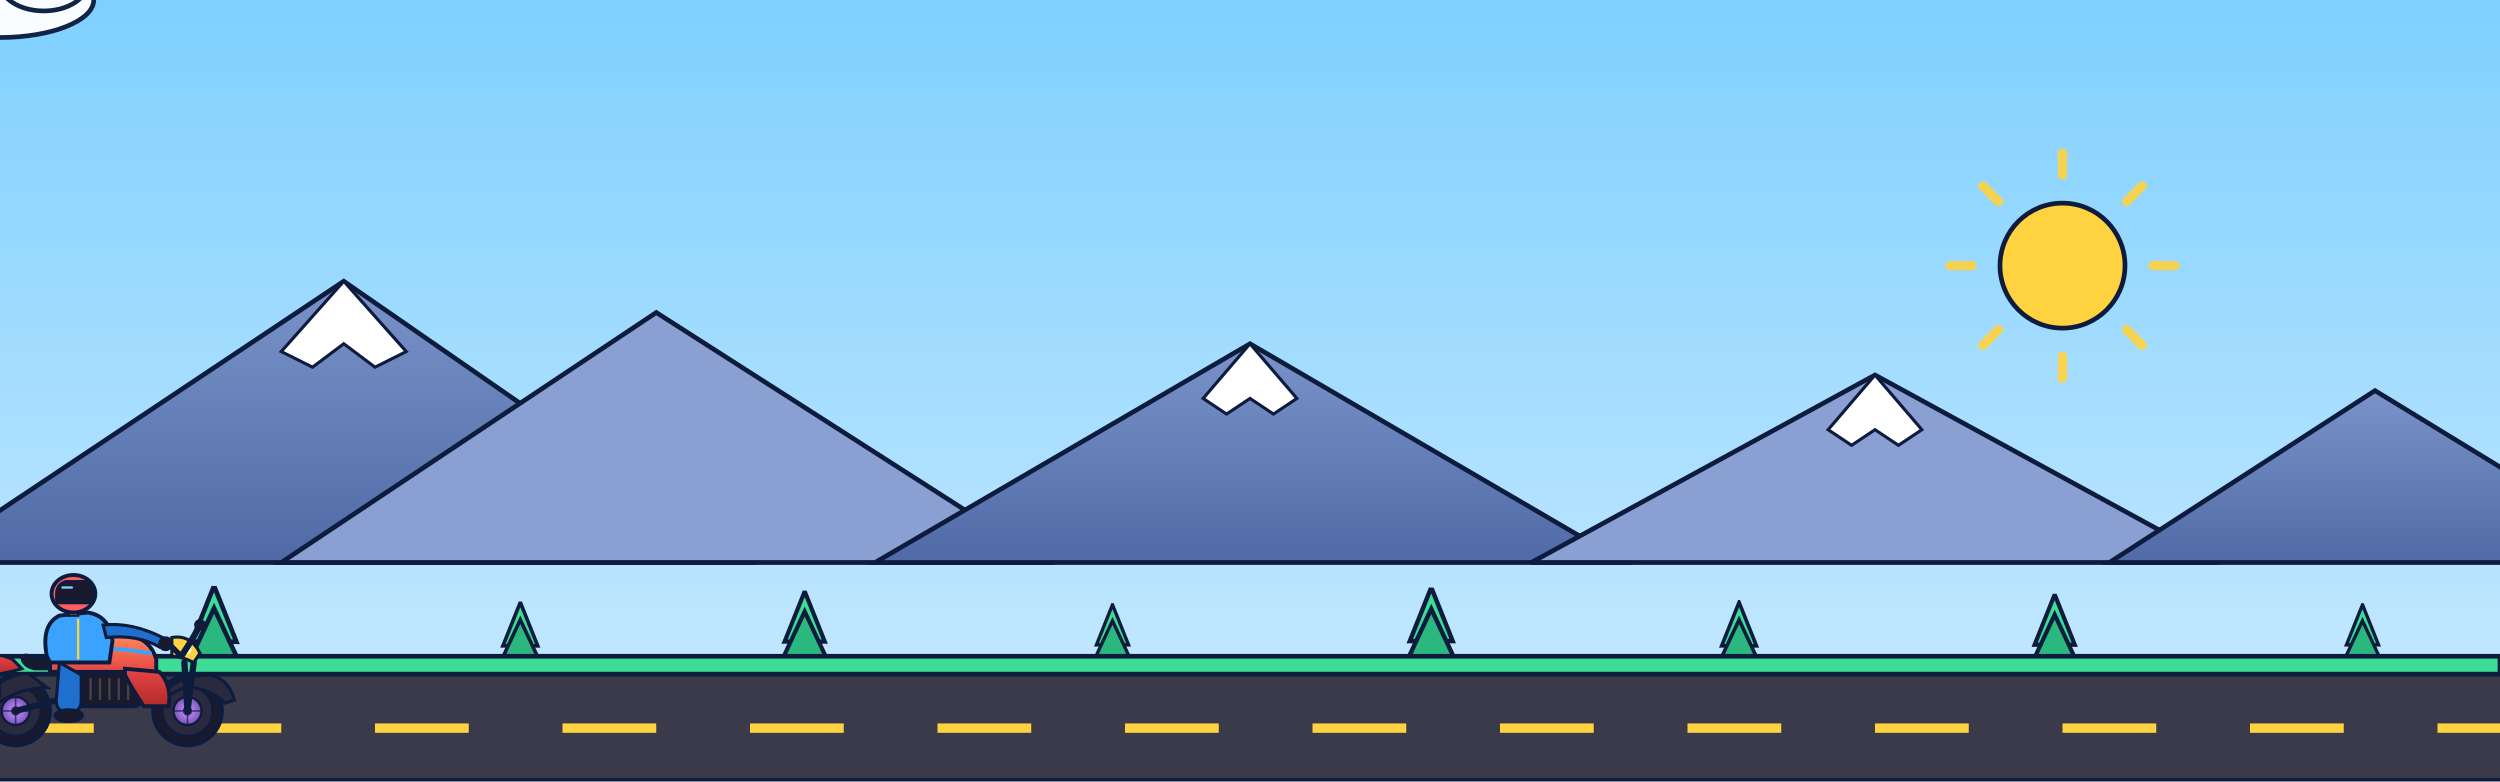
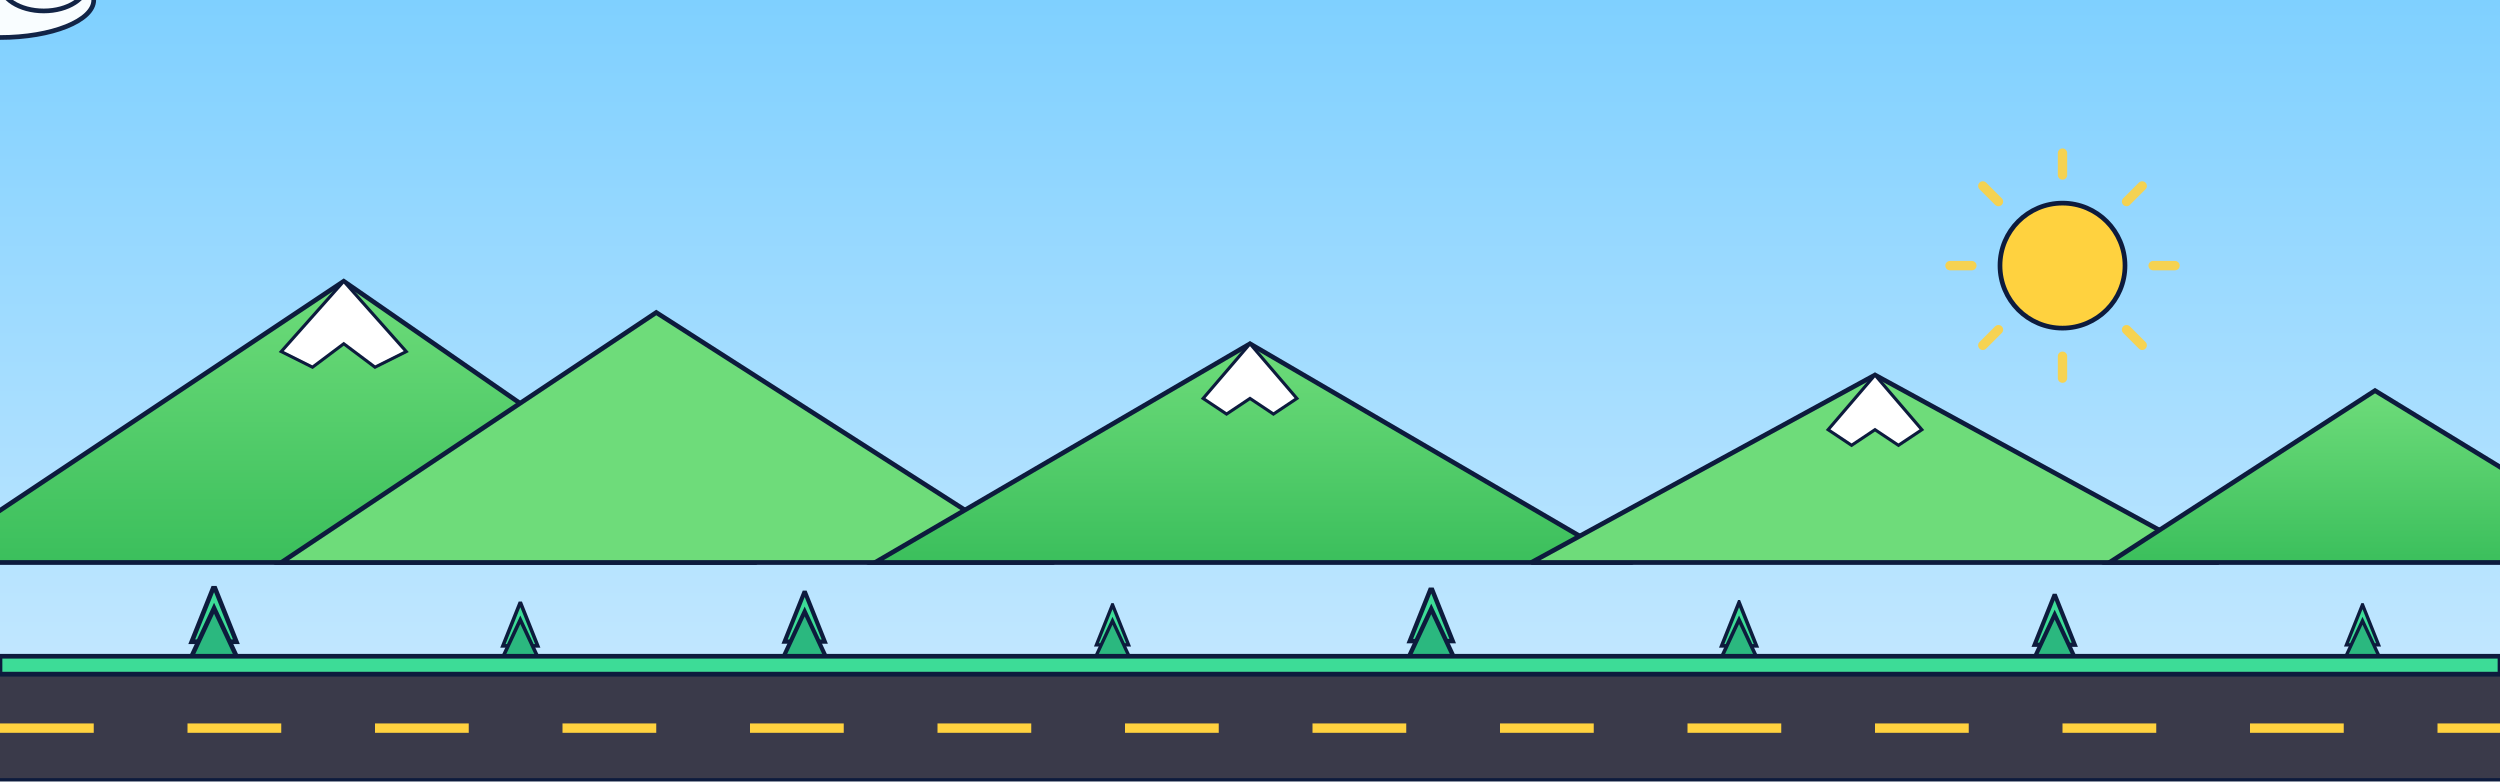
- <svg xmlns="http://www.w3.org/2000/svg" viewBox="0 0 1600 500" preserveAspectRatio="xMidYMid slice" role="img" aria-label="Motocyklista jadacy na motorze">
+ <svg xmlns="http://www.w3.org/2000/svg" viewBox="0 0 1600 500" preserveAspectRatio="xMidYMid slice" role="img" aria-label="Scena - droga, gory, slonce">
  <defs>
    <linearGradient id="sky" x1="0" y1="0" x2="0" y2="1">
      <stop offset="0" stop-color="#7fd0ff" />
      <stop offset="1" stop-color="#cdebff" />
    </linearGradient>
    <linearGradient id="mtn" x1="0" y1="0" x2="0" y2="1">
-       <stop offset="0" stop-color="#7a93c9" />
-       <stop offset="1" stop-color="#4f6aa6" />
+       <stop offset="0" stop-color="#6edc7a" />
+       <stop offset="1" stop-color="#3bbf5c" />
    </linearGradient>
-     <linearGradient id="bikeBody" x1="0" y1="0" x2="0" y2="1">
-       <stop offset="0" stop-color="#ff8a5b" />
-       <stop offset="1" stop-color="#e64545" />
-     </linearGradient>
-     <linearGradient id="bikeBodyDark" x1="0" y1="0" x2="0" y2="1">
-       <stop offset="0" stop-color="#e64545" />
-       <stop offset="1" stop-color="#b32a2a" />
-     </linearGradient>
-     <radialGradient id="hub" cx=".5" cy=".5" r=".5">
-       <stop offset="0" stop-color="#c79bff" />
-       <stop offset="1" stop-color="#7a4fb8" />
-     </radialGradient>
  </defs>
  <rect width="1600" height="500" fill="url(#sky)" />
  <g transform="translate(1320,170)">
    <circle r="40" fill="#ffd23f" stroke="#0d1b3d" stroke-width="3" />
    <g stroke="#ffd23f" stroke-width="6" stroke-linecap="round" opacity="0.9">
      <line x1="-58" y1="0" x2="-72" y2="0" />
      <line x1="58" y1="0" x2="72" y2="0" />
      <line x1="0" y1="-58" x2="0" y2="-72" />
      <line x1="0" y1="58" x2="0" y2="72" />
      <line x1="-41" y1="-41" x2="-51" y2="-51" />
      <line x1="41" y1="-41" x2="51" y2="-51" />
      <line x1="-41" y1="41" x2="-51" y2="51" />
      <line x1="41" y1="41" x2="51" y2="51" />
      <animateTransform attributeName="transform" type="rotate" from="0" to="360" dur="60s" repeatCount="indefinite" />
    </g>
  </g>
  <g fill="#ffffff" stroke="#0d1b3d" stroke-width="3" opacity="0.95">
    <g>
      <ellipse cx="0" cy="0" rx="55" ry="22" />
      <ellipse cx="-30" cy="-8" rx="30" ry="18" />
      <ellipse cx="25" cy="-10" rx="26" ry="16" />
      <animateTransform attributeName="transform" type="translate" from="200 90" to="1800 90" dur="110s" repeatCount="indefinite" />
    </g>
    <g>
      <ellipse cx="0" cy="0" rx="45" ry="18" />
      <ellipse cx="-22" cy="-7" rx="22" ry="14" />
      <ellipse cx="20" cy="-8" rx="20" ry="13" />
      <animateTransform attributeName="transform" type="translate" from="600 140" to="2000 140" dur="130s" repeatCount="indefinite" />
    </g>
    <g>
      <ellipse cx="0" cy="0" rx="60" ry="24" />
      <ellipse cx="-34" cy="-9" rx="32" ry="20" />
      <ellipse cx="28" cy="-11" rx="28" ry="18" />
      <animateTransform attributeName="transform" type="translate" from="-100 70" to="1700 70" dur="150s" repeatCount="indefinite" />
    </g>
  </g>
  <g>
    <polygon points="-50,360 220,180 480,360" fill="url(#mtn)" stroke="#0d1b3d" stroke-width="3" />
-     <polygon points="180,360 420,200 670,360" fill="#8aa0d3" stroke="#0d1b3d" stroke-width="3" />
+     <polygon points="180,360 420,200 670,360" fill="#6edc7a" stroke="#0d1b3d" stroke-width="3" />
    <polygon points="560,360 800,220 1040,360" fill="url(#mtn)" stroke="#0d1b3d" stroke-width="3" />
-     <polygon points="980,360 1200,240 1420,360" fill="#8aa0d3" stroke="#0d1b3d" stroke-width="3" />
+     <polygon points="980,360 1200,240 1420,360" fill="#6edc7a" stroke="#0d1b3d" stroke-width="3" />
    <polygon points="1350,360 1520,250 1700,360" fill="url(#mtn)" stroke="#0d1b3d" stroke-width="3" />
    <polygon points="180,225 220,180 260,225 240,235 220,220 200,235" fill="#ffffff" stroke="#0d1b3d" stroke-width="2" />
    <polygon points="770,255 800,220 830,255 815,265 800,255 785,265" fill="#ffffff" stroke="#0d1b3d" stroke-width="2" />
    <polygon points="1170,275 1200,240 1230,275 1215,285 1200,275 1185,285" fill="#ffffff" stroke="#0d1b3d" stroke-width="2" />
  </g>
  <g>
    <symbol id="tree" viewBox="-14 -42 28 42">
+       <rect x="-2.5" y="-12" width="5" height="14" rx="1.2" fill="#a86c3a" stroke="#7a4f2b" stroke-width="1.5" />
      <polygon points="0,-42 -12,-12 12,-12" fill="#3ddc97" stroke="#0d1b3d" stroke-width="2.5" />
      <polygon points="0,-30 -14,0 14,0" fill="#2bb87f" stroke="#0d1b3d" stroke-width="2.5" />
    </symbol>
    <g>
      <use href="#tree" x="-30" y="380" width="28" height="42" />
      <use href="#tree" x="120" y="375" width="34" height="50" />
      <use href="#tree" x="320" y="385" width="26" height="40" />
      <use href="#tree" x="500" y="378" width="30" height="46" />
      <use href="#tree" x="700" y="386" width="24" height="38" />
      <use href="#tree" x="900" y="376" width="32" height="48" />
      <use href="#tree" x="1100" y="384" width="26" height="42" />
      <use href="#tree" x="1300" y="380" width="30" height="46" />
      <use href="#tree" x="1500" y="386" width="24" height="38" />
      <use href="#tree" x="1680" y="382" width="28" height="44" />
      <animateTransform attributeName="transform" type="translate" from="0 0" to="-200 0" dur="10s" repeatCount="indefinite" />
    </g>
  </g>
  <rect x="0" y="420" width="1600" height="50" fill="#3ddc97" stroke="#0d1b3d" stroke-width="3" />
  <rect x="0" y="430" width="1600" height="70" fill="#3a3a4a" />
  <rect x="0" y="430" width="1600" height="3" fill="#0d1b3d" />
  <rect x="0" y="498" width="1600" height="3" fill="#0d1b3d" />
  <g fill="#ffd23f">
    <g>
      <rect x="0" y="463" width="60" height="6" />
      <rect x="120" y="463" width="60" height="6" />
      <rect x="240" y="463" width="60" height="6" />
      <rect x="360" y="463" width="60" height="6" />
      <rect x="480" y="463" width="60" height="6" />
      <rect x="600" y="463" width="60" height="6" />
      <rect x="720" y="463" width="60" height="6" />
      <rect x="840" y="463" width="60" height="6" />
      <rect x="960" y="463" width="60" height="6" />
      <rect x="1080" y="463" width="60" height="6" />
      <rect x="1200" y="463" width="60" height="6" />
      <rect x="1320" y="463" width="60" height="6" />
      <rect x="1440" y="463" width="60" height="6" />
      <rect x="1560" y="463" width="60" height="6" />
      <animateTransform attributeName="transform" type="translate" from="0 0" to="-120 0" dur="1s" repeatCount="indefinite" />
    </g>
  </g>
-   <g>
-     <animateTransform attributeName="transform" type="translate" from="-180 0" to="1780 0" dur="14s" repeatCount="indefinite" />
-     <g>
-       <animateTransform attributeName="transform" type="translate" values="0 0; 0 -1.5; 0 0; 0 -0.8; 0 0" dur="0.5s" repeatCount="indefinite" additive="sum" />
-       <g transform="translate(10,455)">
-         <circle r="22" fill="#1a1a2e" stroke="#0d1b3d" stroke-width="2.5" />
-         <circle r="16" fill="#2a2a3e" stroke="#0d1b3d" stroke-width="1.5" />
-         <circle r="9" fill="url(#hub)" stroke="#0d1b3d" stroke-width="1.5" />
-         <circle r="3" fill="#3a2a5a" />
-         <g stroke="#0d1b3d" stroke-width="1" opacity="0.7">
-           <line x1="-9" y1="0" x2="9" y2="0" />
-           <line x1="0" y1="-9" x2="0" y2="9" />
-         </g>
-         <animateTransform attributeName="transform" type="rotate" from="0" to="360" dur="0.5s" repeatCount="indefinite" additive="sum" />
-       </g>
-       <g transform="translate(120,455)">
-         <circle r="22" fill="#1a1a2e" stroke="#0d1b3d" stroke-width="2.5" />
-         <circle r="16" fill="#2a2a3e" stroke="#0d1b3d" stroke-width="1.5" />
-         <circle r="9" fill="url(#hub)" stroke="#0d1b3d" stroke-width="1.5" />
-         <circle r="3" fill="#3a2a5a" />
-         <g stroke="#0d1b3d" stroke-width="1" opacity="0.7">
-           <line x1="-9" y1="0" x2="9" y2="0" />
-           <line x1="0" y1="-9" x2="0" y2="9" />
-         </g>
-         <animateTransform attributeName="transform" type="rotate" from="0" to="360" dur="0.5s" repeatCount="indefinite" additive="sum" />
-       </g>
-       <path d="M -10,448 Q 0,432 18,431 L 30,440 Q 12,440 -4,452 Z" fill="#2a2a3e" stroke="#0d1b3d" stroke-width="2" />
-       <path d="M 100,448 Q 112,432 134,432 Q 146,434 150,448 L 144,450 Q 134,440 120,440 Q 108,442 104,452 Z" fill="#2a2a3e" stroke="#0d1b3d" stroke-width="2" />
-       <line x1="120" y1="455" x2="118" y2="424" stroke="#0d1b3d" stroke-width="4" stroke-linecap="round" />
-       <line x1="120" y1="455" x2="124" y2="424" stroke="#0d1b3d" stroke-width="4" stroke-linecap="round" />
-       <line x1="10" y1="455" x2="60" y2="442" stroke="#0d1b3d" stroke-width="4" stroke-linecap="round" />
-       <rect x="40" y="430" width="50" height="22" rx="4" fill="#1a1a2e" stroke="#0d1b3d" stroke-width="2.5" />
-       <g stroke="#444" stroke-width="1.5">
-         <line x1="46" y1="434" x2="46" y2="448" />
-         <line x1="52" y1="434" x2="52" y2="448" />
-         <line x1="58" y1="434" x2="58" y2="448" />
-         <line x1="64" y1="434" x2="64" y2="448" />
-         <line x1="70" y1="434" x2="70" y2="448" />
-         <line x1="76" y1="434" x2="76" y2="448" />
-         <line x1="82" y1="434" x2="82" y2="448" />
-       </g>
-       <path d="M 32,424 Q 36,408 56,406 L 80,406 Q 96,408 100,422 L 100,430 L 32,430 Z" fill="url(#bikeBody)" stroke="#0d1b3d" stroke-width="2.5" />
-       <path d="M 38,418 Q 60,412 96,418" stroke="#3aa3ff" stroke-width="2.5" fill="none" stroke-linecap="round" />
-       <path d="M 80,428 L 102,430 Q 110,438 108,452 L 92,452 Q 84,440 80,432 Z" fill="url(#bikeBodyDark)" stroke="#0d1b3d" stroke-width="2.5" />
-       <path d="M 22,422 Q 18,418 14,420 Q 14,426 22,428 L 32,428 L 32,422 Z" fill="#1a1a2e" stroke="#0d1b3d" stroke-width="2" />
-       <path d="M 8,422 Q 0,418 -8,420 L -8,432 Q 0,432 14,428 Z" fill="url(#bikeBodyDark)" stroke="#0d1b3d" stroke-width="2" />
-       <path d="M 110,408 Q 122,406 128,418 L 124,424 Q 116,420 110,420 Z" fill="#ffd23f" stroke="#0d1b3d" stroke-width="2" />
-       <circle cx="120" cy="416" r="2.5" fill="#fff8c8" />
-       <path d="M 116,420 Q 124,408 128,400" stroke="#0d1b3d" stroke-width="4" fill="none" stroke-linecap="round" />
-       <circle cx="128" cy="400" r="3" fill="#1a1a2e" stroke="#0d1b3d" stroke-width="1.5" />
-       <line x1="116" y1="420" x2="108" y2="412" stroke="#0d1b3d" stroke-width="3.5" stroke-linecap="round" />
-       <path d="M 0,438 L -22,440 Q -28,440 -28,444 Q -28,448 -22,448 L 0,446 Z" fill="#c0c0c8" stroke="#0d1b3d" stroke-width="1.5" />
-       <line x1="48" y1="452" x2="44" y2="460" stroke="#0d1b3d" stroke-width="2" stroke-linecap="round" />
-       <path d="M 38,424 L 36,448 Q 36,454 40,455 L 48,455 Q 52,454 52,448 L 52,432 Z" fill="#1f6fcf" stroke="#0d1b3d" stroke-width="2" />
-       <ellipse cx="44" cy="458" rx="9" ry="4" fill="#1a1a2e" stroke="#0d1b3d" stroke-width="1.5" />
-       <path d="M 30,420 Q 26,400 38,394 L 56,392 Q 70,394 72,410 L 70,424 L 32,424 Z" fill="#3aa3ff" stroke="#0d1b3d" stroke-width="2.5" />
-       <line x1="50" y1="396" x2="50" y2="422" stroke="#ffd23f" stroke-width="1.5" />
-       <path d="M 66,400 Q 84,398 104,408 L 102,414 Q 88,406 68,408 Z" fill="#1f6fcf" stroke="#0d1b3d" stroke-width="2" />
-       <circle cx="106" cy="412" r="4" fill="#1a1a2e" stroke="#0d1b3d" stroke-width="1.5" />
-       <rect x="44" y="386" width="6" height="8" fill="#f5c896" stroke="#0d1b3d" stroke-width="1.5" />
-       <ellipse cx="47" cy="380" rx="14" ry="12" fill="#ff5d5d" stroke="#0d1b3d" stroke-width="2.5" />
-       <path d="M 36,380 Q 36,374 42,372 L 56,372 Q 60,372 60,378 L 60,384 Q 60,386 56,386 L 38,386 Q 36,386 36,384 Z" fill="#1a1a2e" stroke="#0d1b3d" stroke-width="1.5" />
-       <line x1="40" y1="376" x2="46" y2="376" stroke="#7fd0ff" stroke-width="1.5" stroke-linecap="round" />
-     </g>
-   </g>
</svg>
